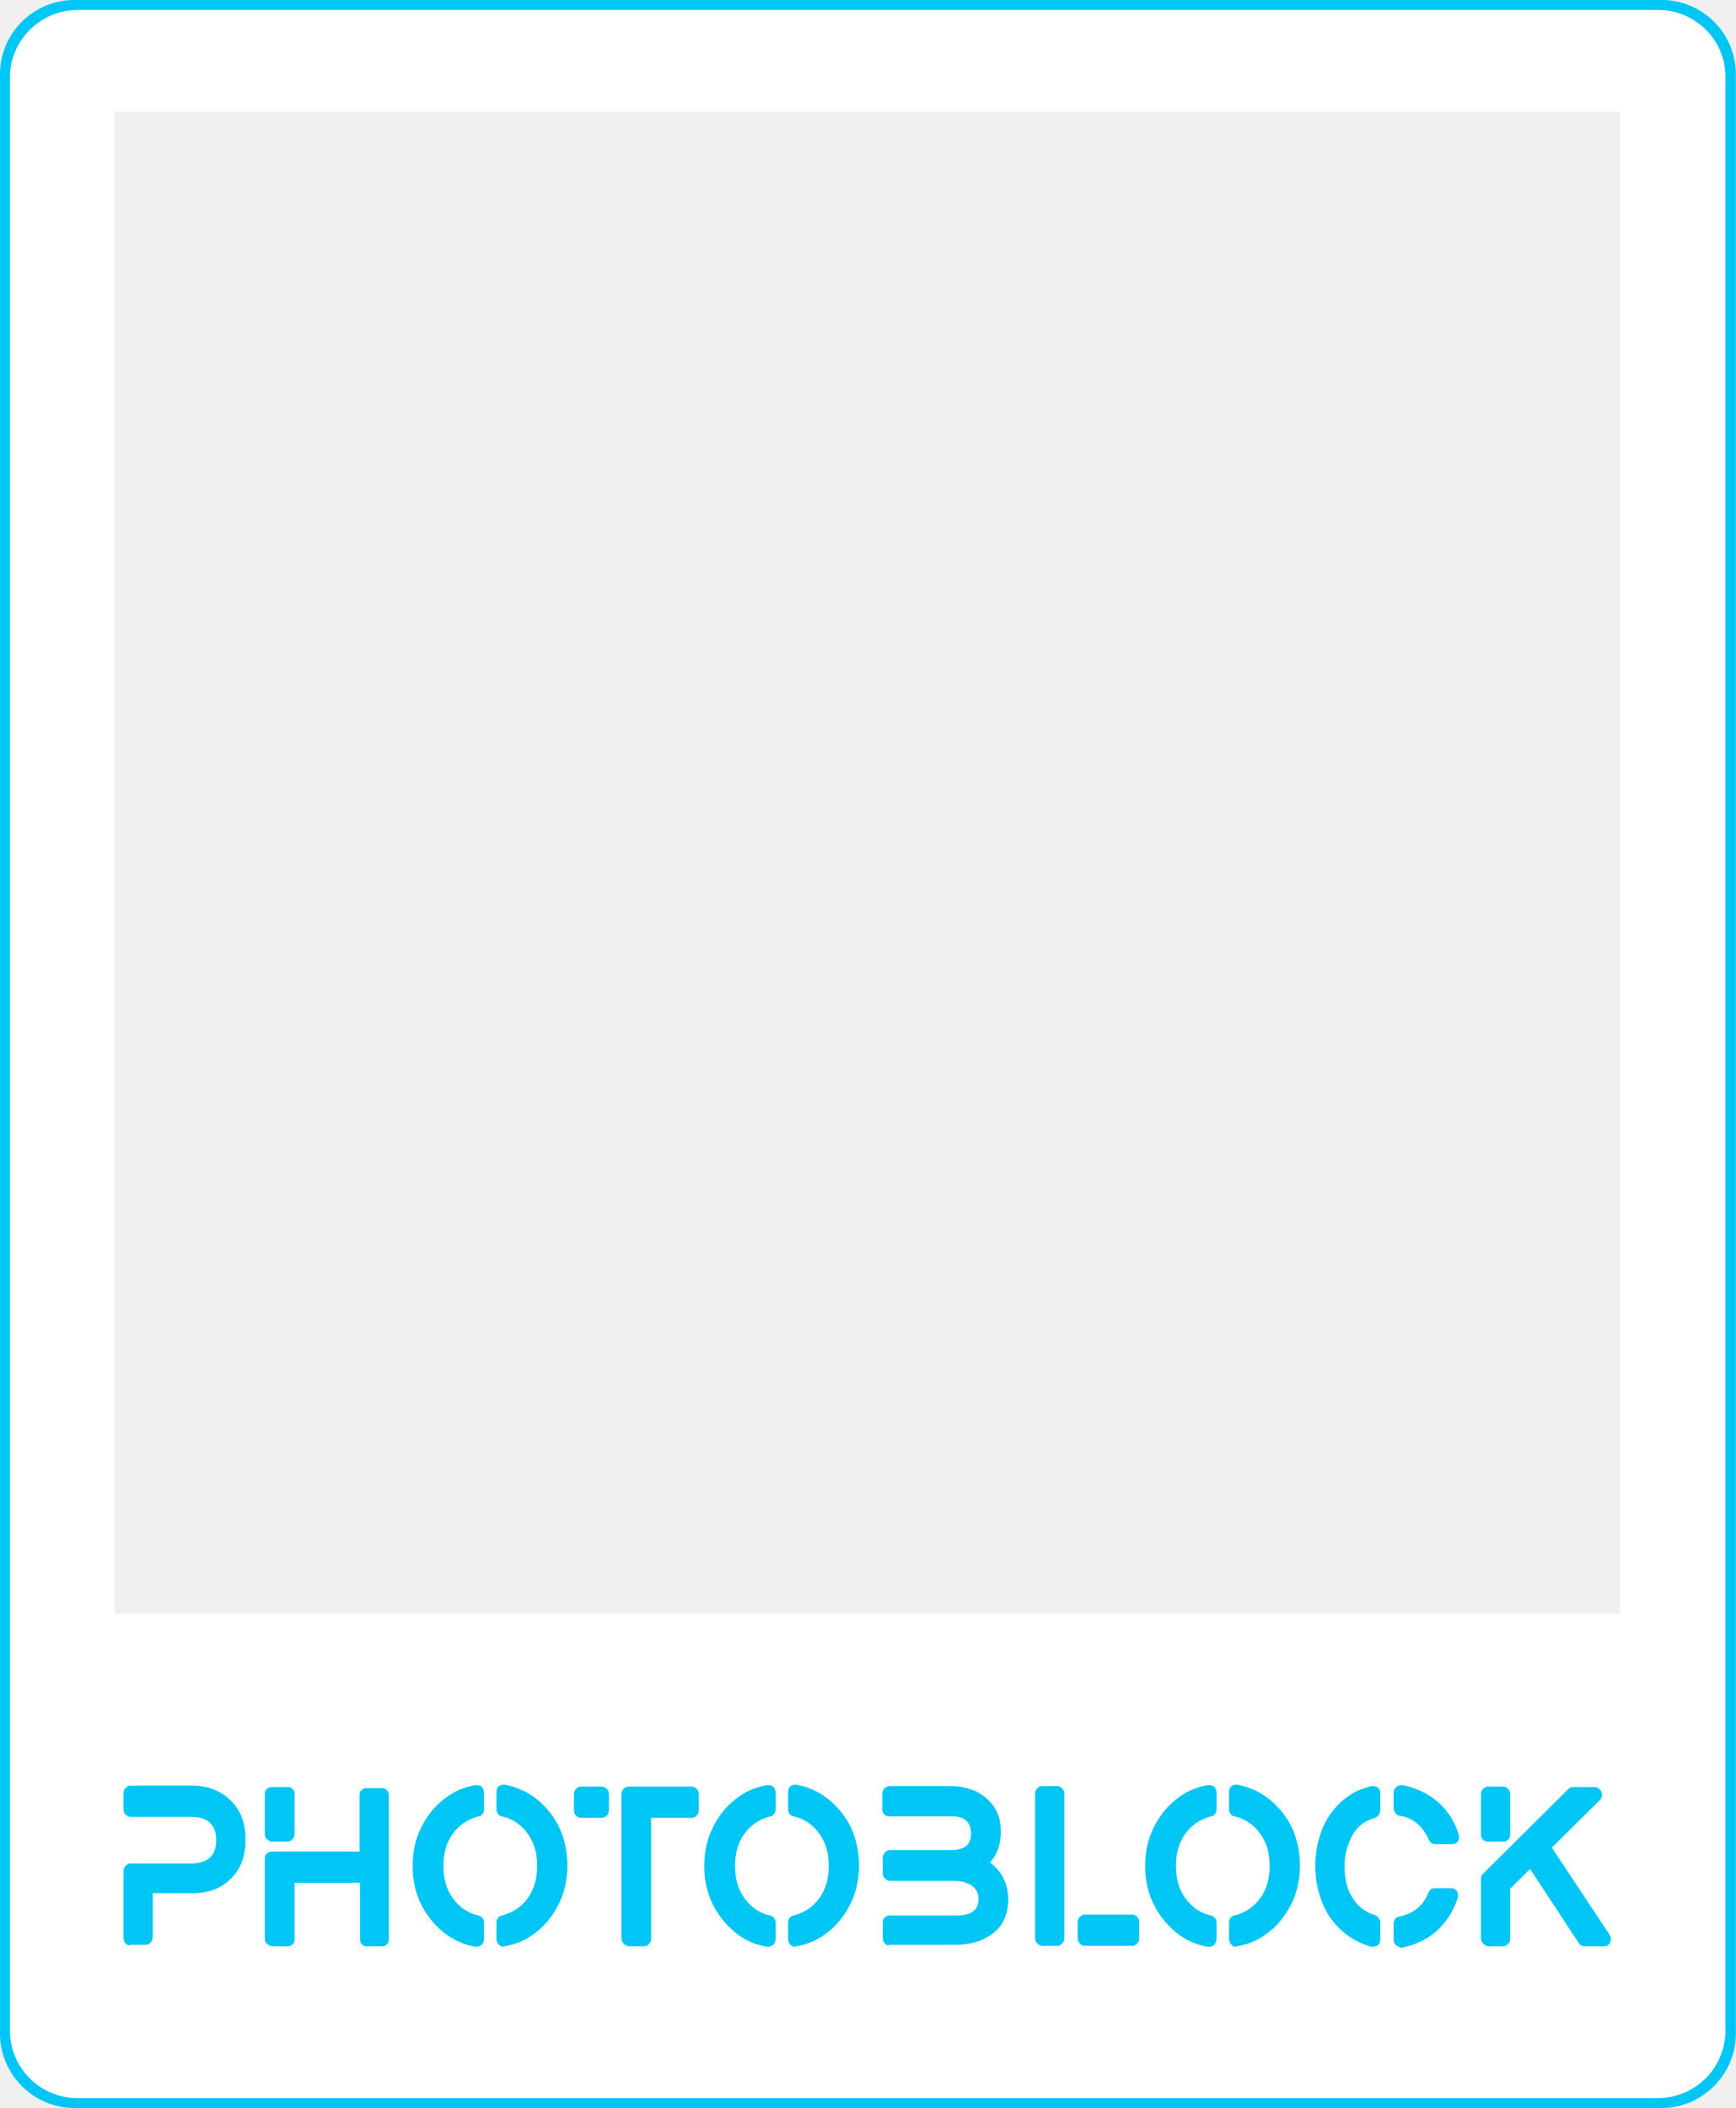
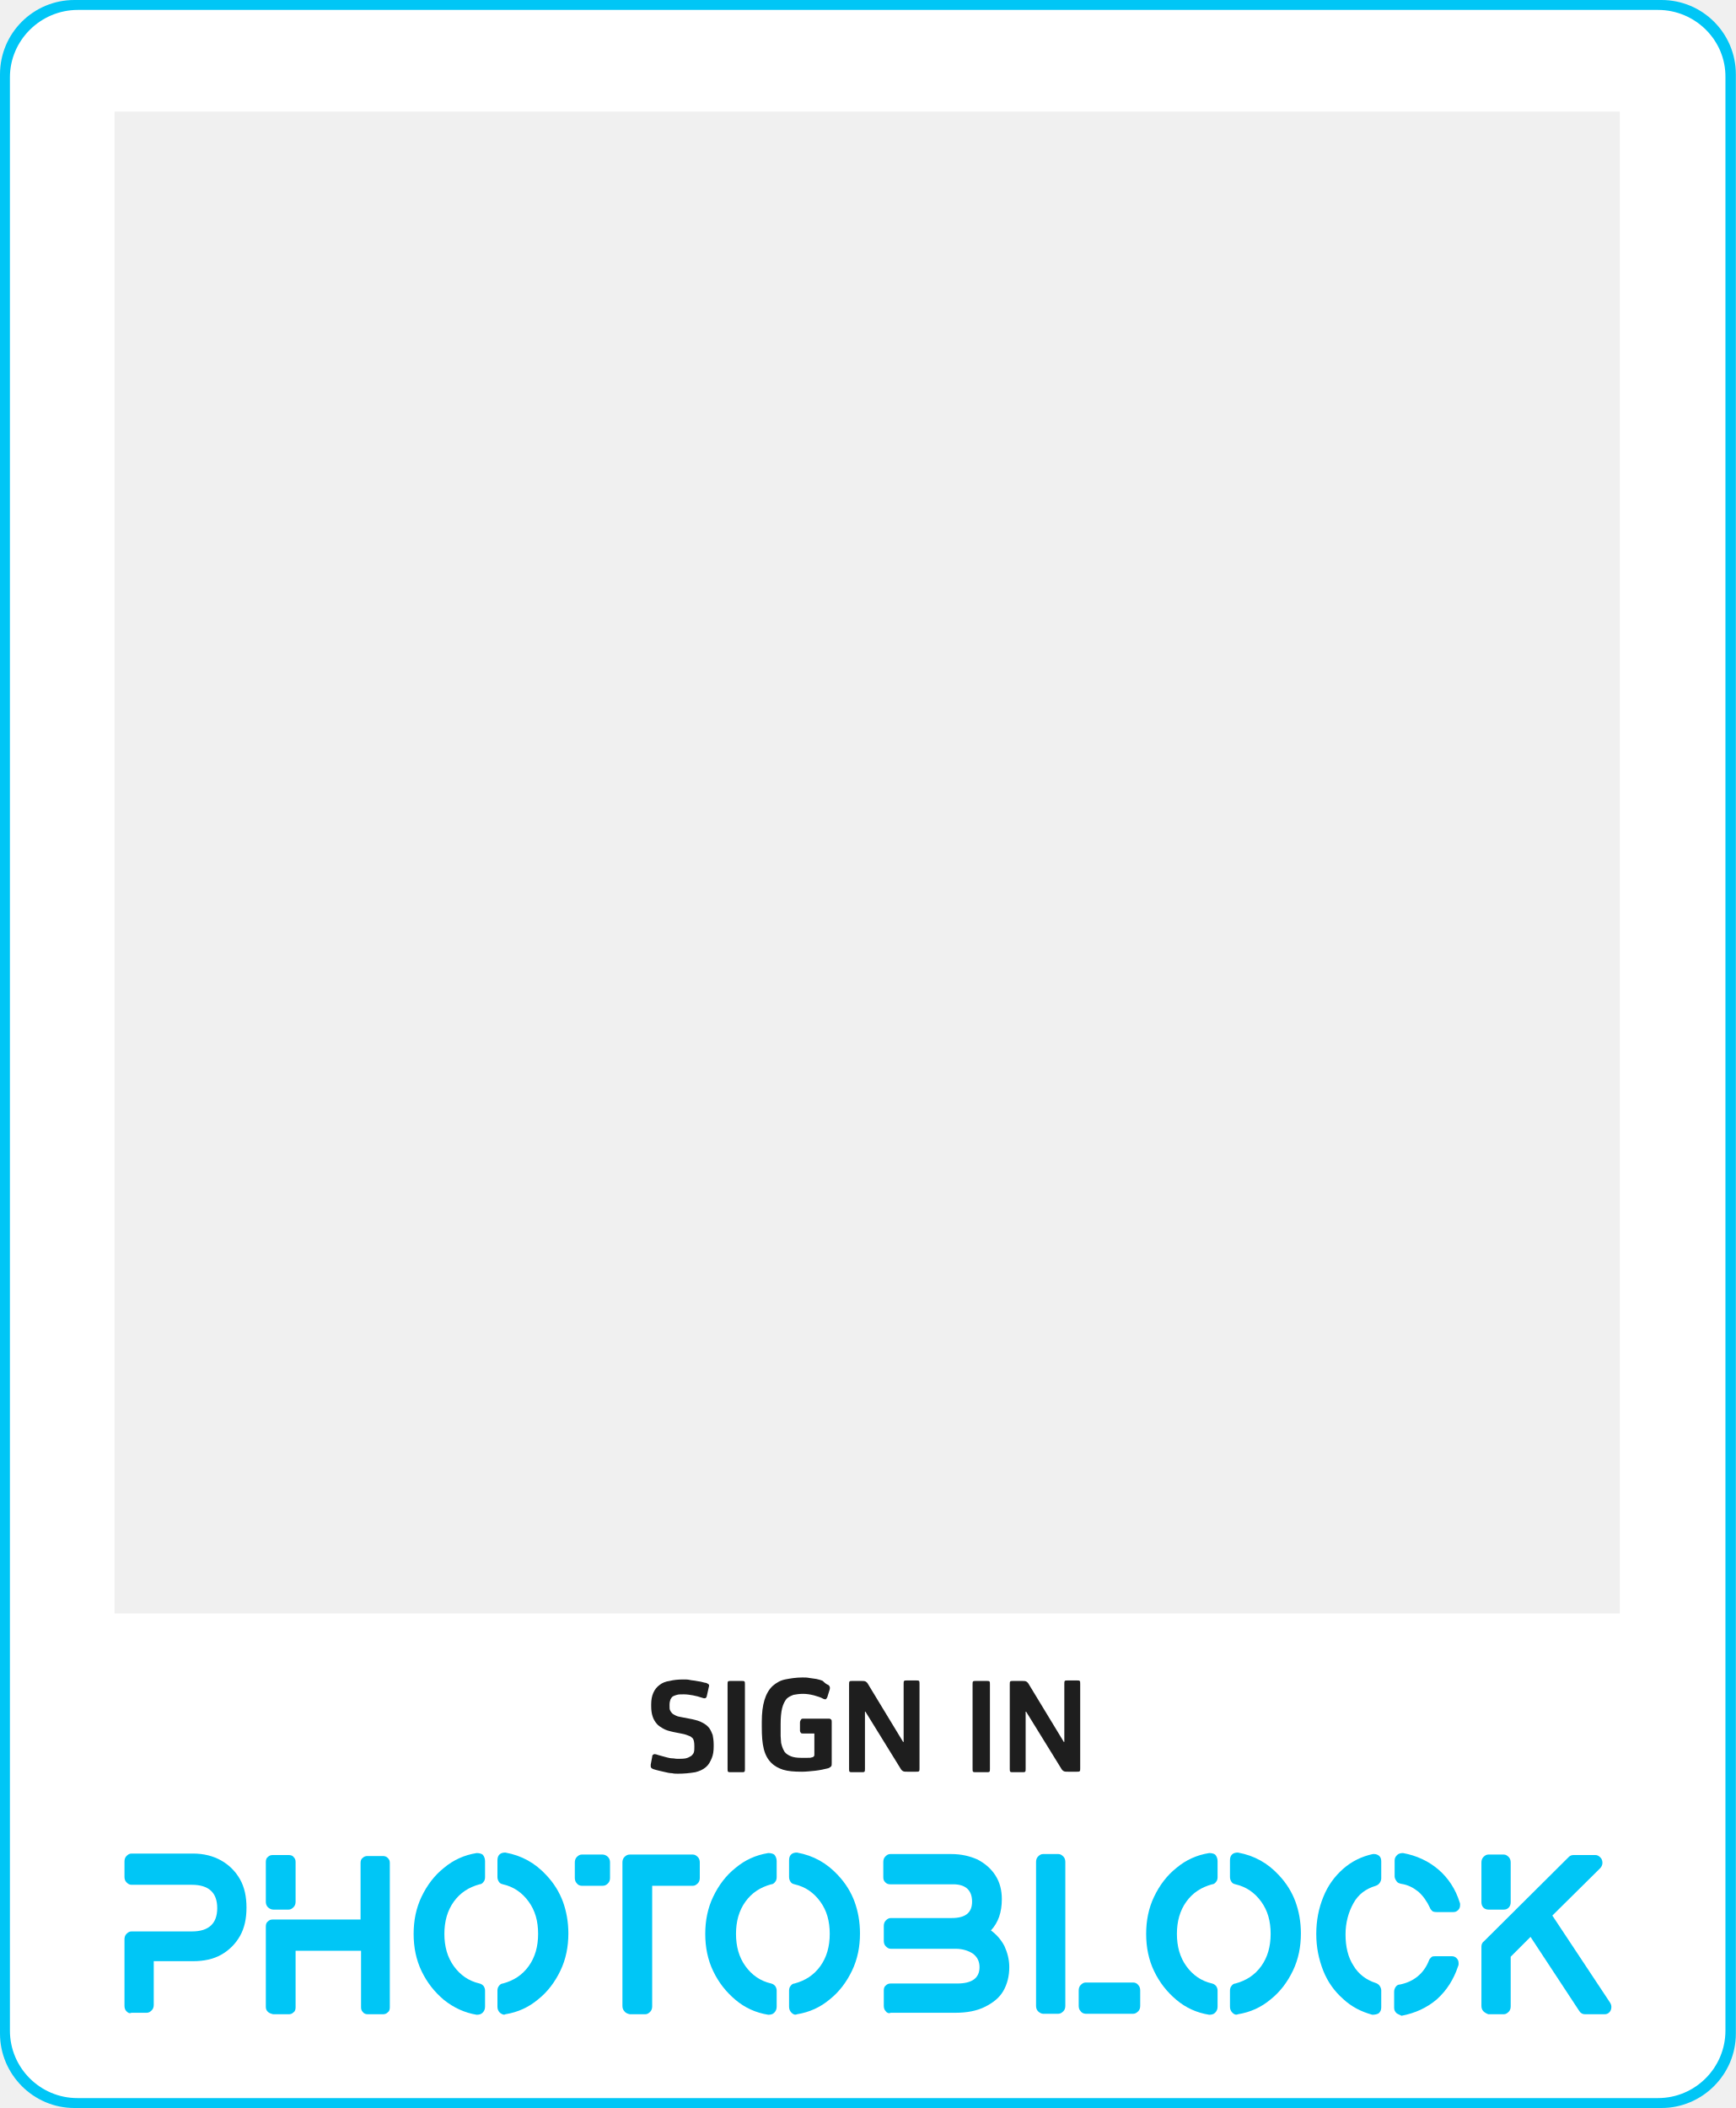
<svg xmlns="http://www.w3.org/2000/svg" version="1.1" id="Layer_1" x="0px" y="0px" viewBox="0 0 350 425" style="enable-background:new 0 0 350 425;" xml:space="preserve">
  <style type="text/css">
- 	.st0{display:none;fill-rule:evenodd;clip-rule:evenodd;fill:#FFFFFF;}
+ 	.st0{display:none;fill:#FFFFFF;}
	.st1{display:none;fill:#FDD106;}
	.st2{fill:#00C6F6;}
	.st3{fill:#FFFFFF;}
+ 	.st4{fill:#1E1E1E;}
</style>
-   <path class="st0" d="M309.3,266.8c0-41.9,0-80.1,0-121.9c0-11.7-4.2-15.6-10.8-19.4c-36.9-20.6-67.9-37.9-104.9-58.5  c-8.1-4.5-13.4-7.1-18.7-7.4c-5.3,0.3-10.6,2.9-18.7,7.4c-36.9,20.6-67.9,37.9-104.9,58.5c-6.6,3.8-10.8,7.7-10.8,19.4v5l119.8,70  v104L40.5,253.7v21.2h0c0.2,8.8,1.8,11.3,12.4,17.5c37.7,22,73.5,42.8,111.2,64.8c3.2,1.8,6.9,2.9,10.8,3c3.8-0.1,7.6-1.2,10.8-3  c37.7-22,73.5-42.8,111.2-64.8C310.2,284.6,309.3,282.6,309.3,266.8z M174.9,191L83,138.4L174.9,87l91.9,51.4L174.9,191z   M282.5,269.7l-93,54.2v-104l93-54.2V269.7z" />
+   <path class="st0" d="M309.3,266.8c0-41.9,0-80.1,0-121.9c0-11.7-4.2-15.6-10.8-19.4c-36.9-20.6-67.9-37.9-104.9-58.5  c-8.1-4.5-13.4-7.1-18.7-7.4c-5.3,0.3-10.6,2.9-18.7,7.4c-36.9,20.6-67.9,37.9-104.9,58.5c-6.6,3.8-10.8,7.7-10.8,19.4v5l119.8,70  v104L40.5,253.7v21.2l0,0c0.2,8.8,1.8,11.3,12.4,17.5c37.7,22,73.5,42.8,111.2,64.8c3.2,1.8,6.9,2.9,10.8,3c3.8-0.1,7.6-1.2,10.8-3  c37.7-22,73.5-42.8,111.2-64.8C310.2,284.6,309.3,282.6,309.3,266.8z M174.9,191L83,138.4L174.9,87l91.9,51.4L174.9,191z   M282.5,269.7l-93,54.2v-104l93-54.2V269.7z" />
  <rect x="8.5" y="16.2" class="st1" width="328.6" height="322" />
  <g>
-     <path class="st2" d="M335,0H15C6.7,0,0,6.7,0,15V410c0,8.2,6.7,15,15,15h320c8.2,0,15-6.7,15-15V15C350,6.7,343.3,0,335,0z    M336.5,375H17V17h319.5V375z" />
+     <path class="st2" d="M335,0H15C6.7,0,0,6.7,0,15v395c0,8.2,6.7,15,15,15h320c8.2,0,15-6.7,15-15V15C350,6.7,343.3,0,335,0z    M336.5,375H17V17h319.5V375z" />
    <path class="st3" d="M334.3,2H15.7C8.2,2,2,8.1,2,15.6v393.8c0,7.5,6.1,13.6,13.6,13.6h318.7c7.5,0,13.6-6.1,13.6-13.6V15.6   C348,8.1,341.8,2,334.3,2z M326.6,325.3H23.1V22.5h303.5V325.3z" />
  </g>
  <g>
-     <path class="st2" d="M25.3,391.8c-0.3-0.3-0.4-0.7-0.4-1.1v-13.4c0-0.4,0.1-0.8,0.4-1.1c0.3-0.3,0.6-0.5,1-0.5h12.2   c3.4,0,5.1-1.6,5.1-4.7c0-3.1-1.7-4.7-5.1-4.7H26.3c-0.4,0-0.7-0.2-1-0.5c-0.3-0.3-0.4-0.7-0.4-1.1v-3.1c0-0.4,0.1-0.8,0.4-1.1   c0.3-0.3,0.6-0.5,1-0.5h12.4c2.2,0,4.1,0.5,5.7,1.4c1.6,0.9,2.9,2.2,3.8,3.8c0.9,1.6,1.3,3.5,1.3,5.7c0,2.2-0.4,4.1-1.3,5.7   c-0.9,1.6-2.2,2.9-3.8,3.8c-1.6,0.9-3.5,1.3-5.7,1.3h-7.9v8.8c0,0.4-0.1,0.8-0.4,1.1c-0.3,0.3-0.6,0.5-1,0.5h-3.1   C25.9,392.3,25.6,392.1,25.3,391.8z" />
-     <path class="st2" d="M53.8,391.9c-0.3-0.3-0.4-0.6-0.4-1v-16.2c0-0.4,0.1-0.8,0.4-1c0.3-0.3,0.6-0.4,1-0.4h17.7v-11.4   c0-0.4,0.1-0.8,0.4-1c0.3-0.3,0.6-0.4,1-0.4h3.1c0.4,0,0.7,0.1,1,0.4c0.3,0.3,0.4,0.6,0.4,1v29.1c0,0.4-0.1,0.8-0.4,1   c-0.3,0.3-0.6,0.4-1,0.4H74c-0.4,0-0.8-0.1-1-0.4c-0.3-0.3-0.4-0.6-0.4-1v-11.4H59.4v11.4c0,0.4-0.1,0.8-0.4,1   c-0.3,0.3-0.6,0.4-1,0.4h-3.1C54.5,392.3,54.1,392.2,53.8,391.9z M53.8,370.8c-0.3-0.3-0.4-0.7-0.4-1.1v-8c0-0.4,0.1-0.8,0.4-1   c0.3-0.3,0.6-0.4,1-0.4H58c0.4,0,0.8,0.1,1,0.4c0.3,0.3,0.4,0.6,0.4,1v8c0,0.4-0.1,0.8-0.4,1.1c-0.3,0.3-0.6,0.5-1,0.5h-3.1   C54.5,371.3,54.1,371.1,53.8,370.8z" />
-     <path class="st2" d="M89.3,389.5c-1.9-1.6-3.4-3.5-4.5-5.8c-1.1-2.3-1.6-4.8-1.6-7.5c0-2.7,0.5-5.2,1.6-7.5   c1.1-2.3,2.6-4.3,4.5-5.8c1.9-1.6,4.1-2.6,6.6-3c0.5,0,0.9,0.1,1.2,0.3c0.3,0.3,0.5,0.8,0.5,1.3v3.3c0,0.3-0.1,0.7-0.3,0.9   c-0.2,0.3-0.5,0.5-0.8,0.5c-2.2,0.6-3.9,1.7-5.2,3.5c-1.3,1.8-1.9,4-1.9,6.5c0,2.5,0.6,4.7,1.9,6.5c1.3,1.8,3,3,5.2,3.5   c0.4,0.1,0.6,0.3,0.8,0.5c0.2,0.3,0.3,0.6,0.3,0.9v3.3c0,0.5-0.2,0.9-0.5,1.2c-0.3,0.3-0.7,0.4-1.2,0.4   C93.5,392.1,91.3,391.1,89.3,389.5z M100.6,392.1c-0.3-0.3-0.5-0.7-0.5-1.2v-3.3c0-0.3,0.1-0.7,0.3-0.9c0.2-0.3,0.5-0.5,0.8-0.5   c2.2-0.6,3.9-1.7,5.2-3.5c1.3-1.8,1.9-4,1.9-6.5c0-2.6-0.6-4.7-1.9-6.5c-1.3-1.8-3-3-5.2-3.5c-0.4-0.1-0.6-0.2-0.8-0.5   c-0.2-0.3-0.3-0.6-0.3-1v-3.3c0-0.5,0.1-0.9,0.4-1.2c0.3-0.3,0.7-0.4,1.2-0.4c3.3,0.6,6,2.1,8.3,4.6c1.5,1.6,2.6,3.4,3.3,5.3   c0.7,1.9,1.1,4.1,1.1,6.4c0,2.7-0.5,5.2-1.6,7.5c-1.1,2.3-2.6,4.3-4.5,5.8c-1.9,1.6-4.1,2.6-6.6,3   C101.4,392.6,101,392.4,100.6,392.1z" />
-     <path class="st2" d="M116.1,366c-0.3-0.3-0.4-0.7-0.4-1.1v-3.1c0-0.4,0.1-0.8,0.4-1.1c0.3-0.3,0.6-0.5,1-0.5h4.2   c0.4,0,0.8,0.2,1.1,0.5c0.3,0.3,0.4,0.7,0.4,1.1v3.1c0,0.4-0.1,0.8-0.4,1.1c-0.3,0.3-0.6,0.5-1.1,0.5h-4.2   C116.7,366.5,116.3,366.3,116.1,366z M125.7,391.8c-0.3-0.3-0.4-0.7-0.4-1.1v-28.9c0-0.4,0.1-0.8,0.4-1.1c0.3-0.3,0.6-0.5,1.1-0.5   h12.7c0.4,0,0.7,0.2,1,0.5c0.3,0.3,0.4,0.7,0.4,1.1v3.1c0,0.4-0.1,0.8-0.4,1.1c-0.3,0.3-0.6,0.5-1,0.5h-8.2v24.3   c0,0.4-0.1,0.8-0.4,1.1c-0.3,0.3-0.6,0.5-1,0.5h-3.1C126.3,392.3,125.9,392.1,125.7,391.8z" />
-     <path class="st2" d="M148.1,389.5c-1.9-1.6-3.4-3.5-4.5-5.8c-1.1-2.3-1.6-4.8-1.6-7.5c0-2.7,0.5-5.2,1.6-7.5   c1.1-2.3,2.6-4.3,4.5-5.8c1.9-1.6,4.1-2.6,6.6-3c0.5,0,0.9,0.1,1.2,0.3c0.3,0.3,0.5,0.8,0.5,1.3v3.3c0,0.3-0.1,0.7-0.3,0.9   c-0.2,0.3-0.5,0.5-0.8,0.5c-2.2,0.6-3.9,1.7-5.2,3.5c-1.3,1.8-1.9,4-1.9,6.5c0,2.5,0.6,4.7,1.9,6.5c1.3,1.8,3,3,5.2,3.5   c0.4,0.1,0.6,0.3,0.8,0.5c0.2,0.3,0.3,0.6,0.3,0.9v3.3c0,0.5-0.2,0.9-0.5,1.2c-0.3,0.3-0.7,0.4-1.2,0.4   C152.2,392.1,150,391.1,148.1,389.5z M159.4,392.1c-0.3-0.3-0.5-0.7-0.5-1.2v-3.3c0-0.3,0.1-0.7,0.3-0.9c0.2-0.3,0.5-0.5,0.8-0.5   c2.2-0.6,3.9-1.7,5.2-3.5c1.3-1.8,1.9-4,1.9-6.5c0-2.6-0.6-4.7-1.9-6.5c-1.3-1.8-3-3-5.2-3.5c-0.4-0.1-0.6-0.2-0.8-0.5   c-0.2-0.3-0.3-0.6-0.3-1v-3.3c0-0.5,0.1-0.9,0.4-1.2c0.3-0.3,0.7-0.4,1.2-0.4c3.3,0.6,6,2.1,8.3,4.6c1.5,1.6,2.6,3.4,3.3,5.3   c0.7,1.9,1.1,4.1,1.1,6.4c0,2.7-0.5,5.2-1.6,7.5c-1.1,2.3-2.6,4.3-4.5,5.8c-1.9,1.6-4.1,2.6-6.6,3   C160.1,392.6,159.7,392.4,159.4,392.1z" />
-     <path class="st2" d="M178.4,391.8c-0.3-0.3-0.4-0.7-0.4-1.1v-3.1c0-0.4,0.1-0.8,0.4-1c0.3-0.3,0.6-0.4,1-0.4h13.4   c3,0,4.5-1.1,4.5-3.3c0-1.1-0.4-2-1.3-2.7c-0.9-0.6-2.1-1-3.5-1h-13.1c-0.4,0-0.7-0.2-1-0.5c-0.3-0.3-0.4-0.7-0.4-1.1v-3   c0-0.4,0.1-0.8,0.4-1.1c0.3-0.3,0.6-0.5,1-0.5h12.3c2.8,0,4.1-1.1,4.1-3.3c0-2.3-1.3-3.5-3.8-3.5h-12.7c-0.4,0-0.7-0.1-1-0.4   c-0.3-0.3-0.4-0.6-0.4-1v-3.1c0-0.4,0.1-0.8,0.4-1.1c0.3-0.3,0.6-0.5,1-0.5h12.3c2,0,3.7,0.4,5.3,1.1c1.5,0.8,2.7,1.8,3.6,3.2   c0.9,1.4,1.3,3,1.3,4.8c0,2.6-0.7,4.7-2.2,6.3c1.1,0.8,2,1.8,2.7,3.1c0.6,1.3,1,2.7,1,4.3c0,1.8-0.4,3.4-1.2,4.8   c-0.8,1.4-2.1,2.4-3.7,3.2c-1.6,0.8-3.6,1.2-5.9,1.2h-13.1C179,392.3,178.6,392.1,178.4,391.8z" />
-     <path class="st2" d="M209.1,391.8c-0.3-0.3-0.4-0.7-0.4-1.1v-29c0-0.4,0.1-0.8,0.4-1.1c0.3-0.3,0.6-0.5,1-0.5h3.1   c0.4,0,0.7,0.2,1,0.5c0.3,0.3,0.4,0.7,0.4,1.1v29c0,0.4-0.1,0.8-0.4,1.1c-0.3,0.3-0.6,0.5-1,0.5h-3.1   C209.8,392.3,209.4,392.1,209.1,391.8z M217.7,391.8c-0.3-0.3-0.4-0.7-0.4-1.1v-3.1c0-0.4,0.1-0.8,0.4-1.1c0.3-0.3,0.6-0.5,1-0.5   h9.6c0.4,0,0.8,0.2,1,0.5c0.3,0.3,0.4,0.7,0.4,1.1v3.1c0,0.4-0.1,0.8-0.4,1.1c-0.3,0.3-0.6,0.5-1,0.5h-9.6   C218.3,392.3,217.9,392.1,217.7,391.8z" />
-     <path class="st2" d="M237,389.5c-1.9-1.6-3.4-3.5-4.5-5.8c-1.1-2.3-1.6-4.8-1.6-7.5c0-2.7,0.5-5.2,1.6-7.5c1.1-2.3,2.6-4.3,4.5-5.8   c1.9-1.6,4.1-2.6,6.6-3c0.5,0,0.9,0.1,1.2,0.3c0.3,0.3,0.5,0.8,0.5,1.3v3.3c0,0.3-0.1,0.7-0.3,0.9c-0.2,0.3-0.5,0.5-0.8,0.5   c-2.2,0.6-3.9,1.7-5.2,3.5c-1.3,1.8-1.9,4-1.9,6.5c0,2.5,0.6,4.7,1.9,6.5c1.3,1.8,3,3,5.2,3.5c0.4,0.1,0.6,0.3,0.8,0.5   c0.2,0.3,0.3,0.6,0.3,0.9v3.3c0,0.5-0.2,0.9-0.5,1.2c-0.3,0.3-0.7,0.4-1.2,0.4C241.1,392.1,238.9,391.1,237,389.5z M248.3,392.1   c-0.3-0.3-0.5-0.7-0.5-1.2v-3.3c0-0.3,0.1-0.7,0.3-0.9c0.2-0.3,0.5-0.5,0.8-0.5c2.2-0.6,3.9-1.7,5.2-3.5c1.3-1.8,1.9-4,1.9-6.5   c0-2.6-0.6-4.7-1.9-6.5c-1.3-1.8-3-3-5.2-3.5c-0.4-0.1-0.6-0.2-0.8-0.5c-0.2-0.3-0.3-0.6-0.3-1v-3.3c0-0.5,0.1-0.9,0.4-1.2   c0.3-0.3,0.7-0.4,1.2-0.4c3.3,0.6,6,2.1,8.3,4.6c1.5,1.6,2.6,3.4,3.3,5.3c0.7,1.9,1.1,4.1,1.1,6.4c0,2.7-0.5,5.2-1.6,7.5   c-1.1,2.3-2.6,4.3-4.5,5.8c-1.9,1.6-4.1,2.6-6.6,3C249,392.6,248.6,392.4,248.3,392.1z" />
-     <path class="st2" d="M270.6,389.3c-1.7-1.5-3.1-3.4-4-5.7c-0.9-2.3-1.4-4.7-1.4-7.4c0-2.7,0.5-5.2,1.4-7.4c0.9-2.3,2.3-4.2,4-5.7   c1.7-1.5,3.7-2.5,6-3c0.1,0,0.2,0,0.3,0c0.3,0,0.6,0.1,0.9,0.3c0.4,0.3,0.5,0.7,0.5,1.2v3.4c0,0.3-0.1,0.6-0.3,0.9   c-0.2,0.3-0.5,0.5-0.8,0.6c-2,0.6-3.5,1.7-4.5,3.5c-1,1.8-1.6,3.9-1.6,6.3c0,2.5,0.5,4.6,1.6,6.3c1,1.7,2.6,2.9,4.5,3.5   c0.3,0.1,0.6,0.3,0.8,0.6c0.2,0.3,0.3,0.6,0.3,0.9v3.4c0,0.6-0.2,0.9-0.5,1.2c-0.3,0.2-0.8,0.3-1.3,0.3   C274.4,391.9,272.4,390.9,270.6,389.3z M288.6,371.6c-0.2-0.2-0.4-0.4-0.5-0.7c-0.6-1.3-1.4-2.4-2.3-3.2c-1-0.8-2.1-1.4-3.5-1.6   c-0.4-0.1-0.7-0.2-0.9-0.5c-0.2-0.3-0.4-0.6-0.4-1v-3.2c0-0.5,0.2-0.8,0.5-1.1c0.3-0.3,0.7-0.4,1.2-0.4c2.7,0.5,5.1,1.6,7.1,3.3   c2,1.7,3.5,4,4.3,6.6c0.1,0.2,0.1,0.4,0.1,0.5c0,0.5-0.1,0.8-0.4,1.1c-0.3,0.3-0.6,0.4-1,0.4h-3.3   C289.1,371.8,288.8,371.7,288.6,371.6z M281.5,392.2c-0.3-0.3-0.5-0.6-0.5-1.1v-3.2c0-0.4,0.1-0.7,0.3-1c0.2-0.3,0.5-0.5,0.9-0.5   c1.4-0.3,2.5-0.8,3.5-1.6c1-0.8,1.8-1.9,2.3-3.2c0.1-0.3,0.3-0.5,0.5-0.7c0.2-0.2,0.5-0.2,0.8-0.2h3.3c0.4,0,0.7,0.1,1,0.4   c0.3,0.3,0.4,0.6,0.4,1.1c0,0.1,0,0.3-0.1,0.5c-0.9,2.7-2.3,4.9-4.3,6.7c-2,1.7-4.4,2.8-7.1,3.3   C282.2,392.6,281.8,392.4,281.5,392.2z" />
-     <path class="st2" d="M299,391.8c-0.3-0.3-0.4-0.7-0.4-1.1v-12c0-0.4,0.2-0.8,0.5-1l17.1-17c0.3-0.3,0.6-0.4,1-0.4h4.4   c0.4,0,0.7,0.2,1,0.5c0.3,0.3,0.4,0.7,0.4,1.1c0,0.4-0.2,0.8-0.5,1.1l-9.6,9.5l11.6,17.5c0.2,0.3,0.3,0.6,0.3,0.9   c0,0.4-0.1,0.8-0.4,1.1c-0.3,0.3-0.6,0.4-1,0.4h-3.9c-0.5,0-0.9-0.2-1.2-0.7l-9.8-14.9l-4,4v10c0,0.4-0.1,0.8-0.4,1.1   c-0.3,0.3-0.6,0.5-1,0.5H300C299.6,392.3,299.3,392.1,299,391.8z M299,370.9c-0.3-0.3-0.4-0.7-0.4-1.1v-8c0-0.4,0.1-0.8,0.4-1.1   c0.3-0.3,0.6-0.5,1-0.5h3.1c0.4,0,0.7,0.2,1,0.5c0.3,0.3,0.4,0.7,0.4,1.1v8c0,0.4-0.1,0.8-0.4,1.1c-0.3,0.3-0.6,0.4-1,0.4H300   C299.6,371.3,299.3,371.2,299,370.9z" />
+     <path class="st2" d="M25.5,405.5c-0.3-0.3-0.4-0.7-0.4-1.1V391c0-0.4,0.1-0.8,0.4-1.1c0.3-0.3,0.6-0.5,1-0.5h12.2   c3.4,0,5.1-1.6,5.1-4.7s-1.7-4.7-5.1-4.7H26.5c-0.4,0-0.7-0.2-1-0.5s-0.4-0.7-0.4-1.1v-3.1c0-0.4,0.1-0.8,0.4-1.1   c0.3-0.3,0.6-0.5,1-0.5h12.4c2.2,0,4.1,0.5,5.7,1.4c1.6,0.9,2.9,2.2,3.8,3.8c0.9,1.6,1.3,3.5,1.3,5.7s-0.4,4.1-1.3,5.7   c-0.9,1.6-2.2,2.9-3.8,3.8s-3.5,1.3-5.7,1.3H31v8.8c0,0.4-0.1,0.8-0.4,1.1c-0.3,0.3-0.6,0.5-1,0.5h-3.1   C26.1,406,25.8,405.8,25.5,405.5z" />
+     <path class="st2" d="M54,405.6c-0.3-0.3-0.4-0.6-0.4-1v-16.2c0-0.4,0.1-0.8,0.4-1c0.3-0.3,0.6-0.4,1-0.4h17.7v-11.4   c0-0.4,0.1-0.8,0.4-1c0.3-0.3,0.6-0.4,1-0.4h3.1c0.4,0,0.7,0.1,1,0.4s0.4,0.6,0.4,1v29.1c0,0.4-0.1,0.8-0.4,1   c-0.3,0.3-0.6,0.4-1,0.4h-3c-0.4,0-0.8-0.1-1-0.4c-0.3-0.3-0.4-0.6-0.4-1v-11.4H59.6v11.4c0,0.4-0.1,0.8-0.4,1   c-0.3,0.3-0.6,0.4-1,0.4h-3.1C54.7,406,54.3,405.9,54,405.6z M54,384.5c-0.3-0.3-0.4-0.7-0.4-1.1v-8c0-0.4,0.1-0.8,0.4-1   c0.3-0.3,0.6-0.4,1-0.4h3.2c0.4,0,0.8,0.1,1,0.4c0.3,0.3,0.4,0.6,0.4,1v8c0,0.4-0.1,0.8-0.4,1.1c-0.3,0.3-0.6,0.5-1,0.5h-3.1   C54.7,385,54.3,384.8,54,384.5z" />
+     <path class="st2" d="M89.5,403.2c-1.9-1.6-3.4-3.5-4.5-5.8s-1.6-4.8-1.6-7.5s0.5-5.2,1.6-7.5s2.6-4.3,4.5-5.8   c1.9-1.6,4.1-2.6,6.6-3c0.5,0,0.9,0.1,1.2,0.3c0.3,0.3,0.5,0.8,0.5,1.3v3.3c0,0.3-0.1,0.7-0.3,0.9c-0.2,0.3-0.5,0.5-0.8,0.5   c-2.2,0.6-3.9,1.7-5.2,3.5c-1.3,1.8-1.9,4-1.9,6.5s0.6,4.7,1.9,6.5s3,3,5.2,3.5c0.4,0.1,0.6,0.3,0.8,0.5c0.2,0.3,0.3,0.6,0.3,0.9   v3.3c0,0.5-0.2,0.9-0.5,1.2c-0.3,0.3-0.7,0.4-1.2,0.4C93.7,405.8,91.5,404.8,89.5,403.2z M100.8,405.8c-0.3-0.3-0.5-0.7-0.5-1.2   v-3.3c0-0.3,0.1-0.7,0.3-0.9c0.2-0.3,0.5-0.5,0.8-0.5c2.2-0.6,3.9-1.7,5.2-3.5c1.3-1.8,1.9-4,1.9-6.5c0-2.6-0.6-4.7-1.9-6.5   s-3-3-5.2-3.5c-0.4-0.1-0.6-0.2-0.8-0.5c-0.2-0.3-0.3-0.6-0.3-1v-3.3c0-0.5,0.1-0.9,0.4-1.2c0.3-0.3,0.7-0.4,1.2-0.4   c3.3,0.6,6,2.1,8.3,4.6c1.5,1.6,2.6,3.4,3.3,5.3c0.7,1.9,1.1,4.1,1.1,6.4c0,2.7-0.5,5.2-1.6,7.5s-2.6,4.3-4.5,5.8   c-1.9,1.6-4.1,2.6-6.6,3C101.6,406.3,101.2,406.1,100.8,405.8z" />
+     <path class="st2" d="M116.3,379.7c-0.3-0.3-0.4-0.7-0.4-1.1v-3.1c0-0.4,0.1-0.8,0.4-1.1c0.3-0.3,0.6-0.5,1-0.5h4.2   c0.4,0,0.8,0.2,1.1,0.5c0.3,0.3,0.4,0.7,0.4,1.1v3.1c0,0.4-0.1,0.8-0.4,1.1c-0.3,0.3-0.6,0.5-1.1,0.5h-4.2   C116.9,380.2,116.5,380,116.3,379.7z M125.9,405.5c-0.3-0.3-0.4-0.7-0.4-1.1v-28.9c0-0.4,0.1-0.8,0.4-1.1c0.3-0.3,0.6-0.5,1.1-0.5   h12.7c0.4,0,0.7,0.2,1,0.5s0.4,0.7,0.4,1.1v3.1c0,0.4-0.1,0.8-0.4,1.1c-0.3,0.3-0.6,0.5-1,0.5h-8.2v24.3c0,0.4-0.1,0.8-0.4,1.1   c-0.3,0.3-0.6,0.5-1,0.5H127C126.5,406,126.1,405.8,125.9,405.5z" />
+     <path class="st2" d="M148.3,403.2c-1.9-1.6-3.4-3.5-4.5-5.8s-1.6-4.8-1.6-7.5s0.5-5.2,1.6-7.5s2.6-4.3,4.5-5.8   c1.9-1.6,4.1-2.6,6.6-3c0.5,0,0.9,0.1,1.2,0.3c0.3,0.3,0.5,0.8,0.5,1.3v3.3c0,0.3-0.1,0.7-0.3,0.9c-0.2,0.3-0.5,0.5-0.8,0.5   c-2.2,0.6-3.9,1.7-5.2,3.5s-1.9,4-1.9,6.5s0.6,4.7,1.9,6.5c1.3,1.8,3,3,5.2,3.5c0.4,0.1,0.6,0.3,0.8,0.5c0.2,0.3,0.3,0.6,0.3,0.9   v3.3c0,0.5-0.2,0.9-0.5,1.2c-0.3,0.3-0.7,0.4-1.2,0.4C152.4,405.8,150.2,404.8,148.3,403.2z M159.6,405.8c-0.3-0.3-0.5-0.7-0.5-1.2   v-3.3c0-0.3,0.1-0.7,0.3-0.9c0.2-0.3,0.5-0.5,0.8-0.5c2.2-0.6,3.9-1.7,5.2-3.5s1.9-4,1.9-6.5c0-2.6-0.6-4.7-1.9-6.5   c-1.3-1.8-3-3-5.2-3.5c-0.4-0.1-0.6-0.2-0.8-0.5s-0.3-0.6-0.3-1v-3.3c0-0.5,0.1-0.9,0.4-1.2c0.3-0.3,0.7-0.4,1.2-0.4   c3.3,0.6,6,2.1,8.3,4.6c1.5,1.6,2.6,3.4,3.3,5.3s1.1,4.1,1.1,6.4c0,2.7-0.5,5.2-1.6,7.5s-2.6,4.3-4.5,5.8c-1.9,1.6-4.1,2.6-6.6,3   C160.3,406.3,159.9,406.1,159.6,405.8z" />
+     <path class="st2" d="M178.6,405.5c-0.3-0.3-0.4-0.7-0.4-1.1v-3.1c0-0.4,0.1-0.8,0.4-1c0.3-0.3,0.6-0.4,1-0.4h13.4   c3,0,4.5-1.1,4.5-3.3c0-1.1-0.4-2-1.3-2.7c-0.9-0.6-2.1-1-3.5-1h-13.1c-0.4,0-0.7-0.2-1-0.5s-0.4-0.7-0.4-1.1v-3   c0-0.4,0.1-0.8,0.4-1.1c0.3-0.3,0.6-0.5,1-0.5h12.3c2.8,0,4.1-1.1,4.1-3.3c0-2.3-1.3-3.5-3.8-3.5h-12.7c-0.4,0-0.7-0.1-1-0.4   s-0.4-0.6-0.4-1v-3.1c0-0.4,0.1-0.8,0.4-1.1c0.3-0.3,0.6-0.5,1-0.5h12.3c2,0,3.7,0.4,5.3,1.1c1.5,0.8,2.7,1.8,3.6,3.2   c0.9,1.4,1.3,3,1.3,4.8c0,2.6-0.7,4.7-2.2,6.3c1.1,0.8,2,1.8,2.7,3.1c0.6,1.3,1,2.7,1,4.3c0,1.8-0.4,3.4-1.2,4.8s-2.1,2.4-3.7,3.2   c-1.6,0.8-3.6,1.2-5.9,1.2h-13.1C179.2,406,178.8,405.8,178.6,405.5z" />
+     <path class="st2" d="M209.3,405.5c-0.3-0.3-0.4-0.7-0.4-1.1v-29c0-0.4,0.1-0.8,0.4-1.1c0.3-0.3,0.6-0.5,1-0.5h3.1   c0.4,0,0.7,0.2,1,0.5s0.4,0.7,0.4,1.1v29c0,0.4-0.1,0.8-0.4,1.1c-0.3,0.3-0.6,0.5-1,0.5h-3.1C210,406,209.6,405.8,209.3,405.5z    M217.9,405.5c-0.3-0.3-0.4-0.7-0.4-1.1v-3.1c0-0.4,0.1-0.8,0.4-1.1c0.3-0.3,0.6-0.5,1-0.5h9.6c0.4,0,0.8,0.2,1,0.5   c0.3,0.3,0.4,0.7,0.4,1.1v3.1c0,0.4-0.1,0.8-0.4,1.1c-0.3,0.3-0.6,0.5-1,0.5h-9.6C218.5,406,218.1,405.8,217.9,405.5z" />
+     <path class="st2" d="M237.2,403.2c-1.9-1.6-3.4-3.5-4.5-5.8s-1.6-4.8-1.6-7.5s0.5-5.2,1.6-7.5s2.6-4.3,4.5-5.8   c1.9-1.6,4.1-2.6,6.6-3c0.5,0,0.9,0.1,1.2,0.3c0.3,0.3,0.5,0.8,0.5,1.3v3.3c0,0.3-0.1,0.7-0.3,0.9c-0.2,0.3-0.5,0.5-0.8,0.5   c-2.2,0.6-3.9,1.7-5.2,3.5s-1.9,4-1.9,6.5s0.6,4.7,1.9,6.5c1.3,1.8,3,3,5.2,3.5c0.4,0.1,0.6,0.3,0.8,0.5c0.2,0.3,0.3,0.6,0.3,0.9   v3.3c0,0.5-0.2,0.9-0.5,1.2c-0.3,0.3-0.7,0.4-1.2,0.4C241.3,405.8,239.1,404.8,237.2,403.2z M248.5,405.8c-0.3-0.3-0.5-0.7-0.5-1.2   v-3.3c0-0.3,0.1-0.7,0.3-0.9c0.2-0.3,0.5-0.5,0.8-0.5c2.2-0.6,3.9-1.7,5.2-3.5s1.9-4,1.9-6.5c0-2.6-0.6-4.7-1.9-6.5   c-1.3-1.8-3-3-5.2-3.5c-0.4-0.1-0.6-0.2-0.8-0.5s-0.3-0.6-0.3-1v-3.3c0-0.5,0.1-0.9,0.4-1.2c0.3-0.3,0.7-0.4,1.2-0.4   c3.3,0.6,6,2.1,8.3,4.6c1.5,1.6,2.6,3.4,3.3,5.3c0.7,1.9,1.1,4.1,1.1,6.4c0,2.7-0.5,5.2-1.6,7.5s-2.6,4.3-4.5,5.8   c-1.9,1.6-4.1,2.6-6.6,3C249.2,406.3,248.8,406.1,248.5,405.8z" />
+     <path class="st2" d="M270.8,403c-1.7-1.5-3.1-3.4-4-5.7c-0.9-2.3-1.4-4.7-1.4-7.4c0-2.7,0.5-5.2,1.4-7.4c0.9-2.3,2.3-4.2,4-5.7   s3.7-2.5,6-3c0.1,0,0.2,0,0.3,0c0.3,0,0.6,0.1,0.9,0.3c0.4,0.3,0.5,0.7,0.5,1.2v3.4c0,0.3-0.1,0.6-0.3,0.9   c-0.2,0.3-0.5,0.5-0.8,0.6c-2,0.6-3.5,1.7-4.5,3.5s-1.6,3.9-1.6,6.3c0,2.5,0.5,4.6,1.6,6.3c1,1.7,2.6,2.9,4.5,3.5   c0.3,0.1,0.6,0.3,0.8,0.6c0.2,0.3,0.3,0.6,0.3,0.9v3.4c0,0.6-0.2,0.9-0.5,1.2c-0.3,0.2-0.8,0.3-1.3,0.3   C274.5,405.6,272.5,404.6,270.8,403z M288.8,385.3c-0.2-0.2-0.4-0.4-0.5-0.7c-0.6-1.3-1.4-2.4-2.3-3.2c-1-0.8-2.1-1.4-3.5-1.6   c-0.4-0.1-0.7-0.2-0.9-0.5c-0.2-0.3-0.4-0.6-0.4-1v-3.2c0-0.5,0.2-0.8,0.5-1.1c0.3-0.3,0.7-0.4,1.2-0.4c2.7,0.5,5.1,1.6,7.1,3.3   c2,1.7,3.5,4,4.3,6.6c0.1,0.2,0.1,0.4,0.1,0.5c0,0.5-0.1,0.8-0.4,1.1c-0.3,0.3-0.6,0.4-1,0.4h-3.3   C289.2,385.5,288.9,385.4,288.8,385.3z M281.6,405.9c-0.3-0.3-0.5-0.6-0.5-1.1v-3.2c0-0.4,0.1-0.7,0.3-1c0.2-0.3,0.5-0.5,0.9-0.5   c1.4-0.3,2.5-0.8,3.5-1.6c1-0.8,1.8-1.9,2.3-3.2c0.1-0.3,0.3-0.5,0.5-0.7s0.5-0.2,0.8-0.2h3.3c0.4,0,0.7,0.1,1,0.4s0.4,0.6,0.4,1.1   c0,0.1,0,0.3-0.1,0.5c-0.9,2.7-2.3,4.9-4.3,6.7c-2,1.7-4.4,2.8-7.1,3.3C282.4,406.3,281.9,406.1,281.6,405.9z" />
+     <path class="st2" d="M299.1,405.5c-0.3-0.3-0.4-0.7-0.4-1.1v-12c0-0.4,0.2-0.8,0.5-1l17.1-17c0.3-0.3,0.6-0.4,1-0.4h4.4   c0.4,0,0.7,0.2,1,0.5s0.4,0.7,0.4,1.1s-0.2,0.8-0.5,1.1l-9.6,9.5l11.6,17.5c0.2,0.3,0.3,0.6,0.3,0.9c0,0.4-0.1,0.8-0.4,1.1   c-0.3,0.3-0.6,0.4-1,0.4h-3.9c-0.5,0-0.9-0.2-1.2-0.7l-9.8-14.9l-4,4v10c0,0.4-0.1,0.8-0.4,1.1c-0.3,0.3-0.6,0.5-1,0.5h-3.1   C299.8,406,299.4,405.8,299.1,405.5z M299.1,384.6c-0.3-0.3-0.4-0.7-0.4-1.1v-8c0-0.4,0.1-0.8,0.4-1.1c0.3-0.3,0.6-0.5,1-0.5h3.1   c0.4,0,0.7,0.2,1,0.5s0.4,0.7,0.4,1.1v8c0,0.4-0.1,0.8-0.4,1.1c-0.3,0.3-0.6,0.4-1,0.4h-3.1C299.8,385,299.4,384.9,299.1,384.6z" />
+   </g>
+   <g>
+     <path class="st4" d="M136.7,357.6c-0.4,0-0.8,0-1.2-0.1c-0.4,0-0.9-0.1-1.3-0.2c-0.4-0.1-0.9-0.2-1.3-0.3c-0.4-0.1-0.8-0.2-1.1-0.3   c-0.3-0.1-0.4-0.2-0.5-0.3c-0.1-0.1-0.1-0.3-0.1-0.6l0.3-1.6c0-0.3,0.1-0.4,0.3-0.5c0.2-0.1,0.3,0,0.5,0c0.3,0.1,0.6,0.2,1,0.3   c0.4,0.1,0.7,0.2,1.1,0.3c0.4,0.1,0.8,0.2,1.1,0.2c0.4,0,0.7,0.1,1.1,0.1c0.7,0,1.2,0,1.7-0.1c0.4-0.1,0.8-0.3,1.1-0.5   c0.2-0.2,0.4-0.4,0.5-0.7c0.1-0.3,0.1-0.7,0.1-1.1v-0.2c0-0.7-0.1-1.2-0.3-1.5c-0.2-0.2-0.4-0.4-0.7-0.5s-0.7-0.3-1.2-0.4l-2-0.4   c-0.9-0.2-1.6-0.4-2.1-0.7s-1-0.6-1.3-1c-0.7-0.8-1.1-1.9-1.1-3.5v-0.4c0-1.8,0.6-3.1,1.7-3.9c0.5-0.4,1.2-0.7,2-0.8   c0.8-0.2,1.7-0.3,2.8-0.3c0.4,0,0.9,0,1.3,0.1s0.9,0.1,1.3,0.2c0.4,0.1,0.8,0.1,1.1,0.2c0.4,0.1,0.7,0.2,0.9,0.2   c0.2,0.1,0.4,0.2,0.5,0.3s0.1,0.3,0,0.6l-0.4,1.8c-0.1,0.4-0.4,0.5-0.9,0.3c-0.6-0.2-1.3-0.4-1.9-0.5c-0.6-0.1-1.2-0.2-1.8-0.2   c-0.6,0-1.1,0-1.4,0.1c-0.4,0.1-0.6,0.2-0.8,0.3s-0.4,0.4-0.5,0.6c-0.1,0.3-0.2,0.6-0.2,1.1v0.2c0,0.4,0,0.7,0.1,0.9   c0.1,0.2,0.2,0.4,0.4,0.6c0.2,0.2,0.4,0.3,0.8,0.5s0.7,0.2,1.1,0.3l2.1,0.4c0.9,0.2,1.6,0.4,2.1,0.7c0.6,0.3,1,0.6,1.4,1.1   c0.3,0.4,0.5,0.9,0.7,1.4c0.1,0.5,0.2,1.2,0.2,1.9v0.4c0,0.9-0.1,1.7-0.4,2.4s-0.6,1.3-1.2,1.8c-0.6,0.5-1.3,0.8-2.1,1   C139,357.5,137.9,357.6,136.7,357.6z" />
+     <path class="st4" d="M150.2,356.6c0,0.3,0,0.5-0.1,0.6c-0.1,0.1-0.3,0.1-0.6,0.1h-2.1c-0.3,0-0.5,0-0.6-0.1   c-0.1-0.1-0.1-0.3-0.1-0.6v-17c0-0.3,0-0.5,0.1-0.6c0.1-0.1,0.3-0.1,0.6-0.1h2.1c0.3,0,0.5,0,0.6,0.1c0.1,0.1,0.1,0.3,0.1,0.6   V356.6z" />
+     <path class="st4" d="M167,339.7c0.3,0.2,0.4,0.5,0.3,0.9l-0.5,1.6c-0.1,0.2-0.2,0.3-0.3,0.4c-0.2,0-0.3,0-0.5-0.1   c-0.5-0.3-1.2-0.5-1.9-0.7c-0.8-0.2-1.5-0.3-2.2-0.3c-0.7,0-1.4,0.1-1.9,0.2c-0.5,0.2-1,0.4-1.4,0.8c-0.4,0.5-0.7,1.1-0.9,1.9   c-0.2,0.8-0.3,1.9-0.3,3.2v0.6c0,0.7,0,1.3,0,1.8c0,0.5,0.1,1,0.1,1.4c0.1,0.4,0.2,0.8,0.3,1c0.1,0.3,0.3,0.6,0.4,0.8   c0.3,0.4,0.8,0.7,1.3,0.9s1.2,0.3,2,0.3c0.5,0,0.9,0,1.3,0c0.4,0,0.7,0,0.9-0.1c0.2,0,0.3-0.1,0.4-0.2c0.1-0.1,0.1-0.2,0.1-0.4   v-4.2h-2.1c-0.3,0-0.5,0-0.6-0.1c-0.1-0.1-0.2-0.3-0.2-0.5v-1.6c0-0.3,0.1-0.4,0.2-0.6s0.3-0.2,0.6-0.2h5c0.3,0,0.4,0.1,0.5,0.2   c0.1,0.1,0.1,0.3,0.1,0.5v8.2c0,0.3,0,0.6-0.1,0.7c-0.1,0.1-0.3,0.3-0.6,0.4c-0.8,0.2-1.7,0.4-2.6,0.5c-1,0.1-1.9,0.2-2.7,0.2   c-1.6,0-2.8-0.1-3.8-0.4c-0.9-0.3-1.7-0.7-2.4-1.4c-0.7-0.7-1.2-1.6-1.5-2.8c-0.3-1.2-0.4-2.6-0.4-4.4v-1.1c0-3.4,0.7-5.8,2.2-7.2   c0.7-0.6,1.5-1.1,2.5-1.3s2.2-0.4,3.5-0.4c0.5,0,0.9,0,1.4,0.1c0.5,0.1,0.9,0.1,1.4,0.2c0.4,0.1,0.9,0.2,1.3,0.4   C166.4,339.4,166.7,339.6,167,339.7z" />
+     <path class="st4" d="M171.2,339.6c0-0.3,0-0.5,0.1-0.6c0.1-0.1,0.3-0.1,0.6-0.1h1.7c0.4,0,0.7,0,0.9,0.1s0.4,0.3,0.5,0.5l7.1,11.7   h0.1v-11.7c0-0.3,0-0.5,0.1-0.6s0.3-0.1,0.6-0.1h1.8c0.3,0,0.5,0,0.6,0.1c0.1,0.1,0.1,0.3,0.1,0.6v17c0,0.3,0,0.5-0.1,0.6   c-0.1,0.1-0.3,0.1-0.6,0.1h-1.7c-0.4,0-0.7,0-0.9-0.1c-0.2-0.1-0.4-0.3-0.5-0.5l-7.1-11.5h-0.1v11.5c0,0.3,0,0.5-0.1,0.6   c-0.1,0.1-0.3,0.1-0.6,0.1h-1.8c-0.3,0-0.5,0-0.6-0.1c-0.1-0.1-0.1-0.3-0.1-0.6V339.6z" />
+     <path class="st4" d="M199.6,356.6c0,0.3,0,0.5-0.1,0.6c-0.1,0.1-0.3,0.1-0.6,0.1h-2.1c-0.3,0-0.5,0-0.6-0.1   c-0.1-0.1-0.1-0.3-0.1-0.6v-17c0-0.3,0-0.5,0.1-0.6c0.1-0.1,0.3-0.1,0.6-0.1h2.1c0.3,0,0.5,0,0.6,0.1s0.1,0.3,0.1,0.6V356.6z" />
+     <path class="st4" d="M203.6,339.6c0-0.3,0-0.5,0.1-0.6c0.1-0.1,0.3-0.1,0.6-0.1h1.7c0.4,0,0.7,0,0.9,0.1c0.2,0.1,0.4,0.3,0.5,0.5   l7.1,11.7h0.1v-11.7c0-0.3,0-0.5,0.1-0.6c0.1-0.1,0.3-0.1,0.6-0.1h1.8c0.3,0,0.5,0,0.6,0.1s0.1,0.3,0.1,0.6v17c0,0.3,0,0.5-0.1,0.6   c-0.1,0.1-0.3,0.1-0.6,0.1h-1.7c-0.4,0-0.7,0-0.9-0.1c-0.2-0.1-0.4-0.3-0.5-0.5l-7.1-11.5h-0.1v11.5c0,0.3,0,0.5-0.1,0.6   c-0.1,0.1-0.3,0.1-0.6,0.1h-1.8c-0.3,0-0.5,0-0.6-0.1c-0.1-0.1-0.1-0.3-0.1-0.6V339.6z" />
  </g>
</svg>
